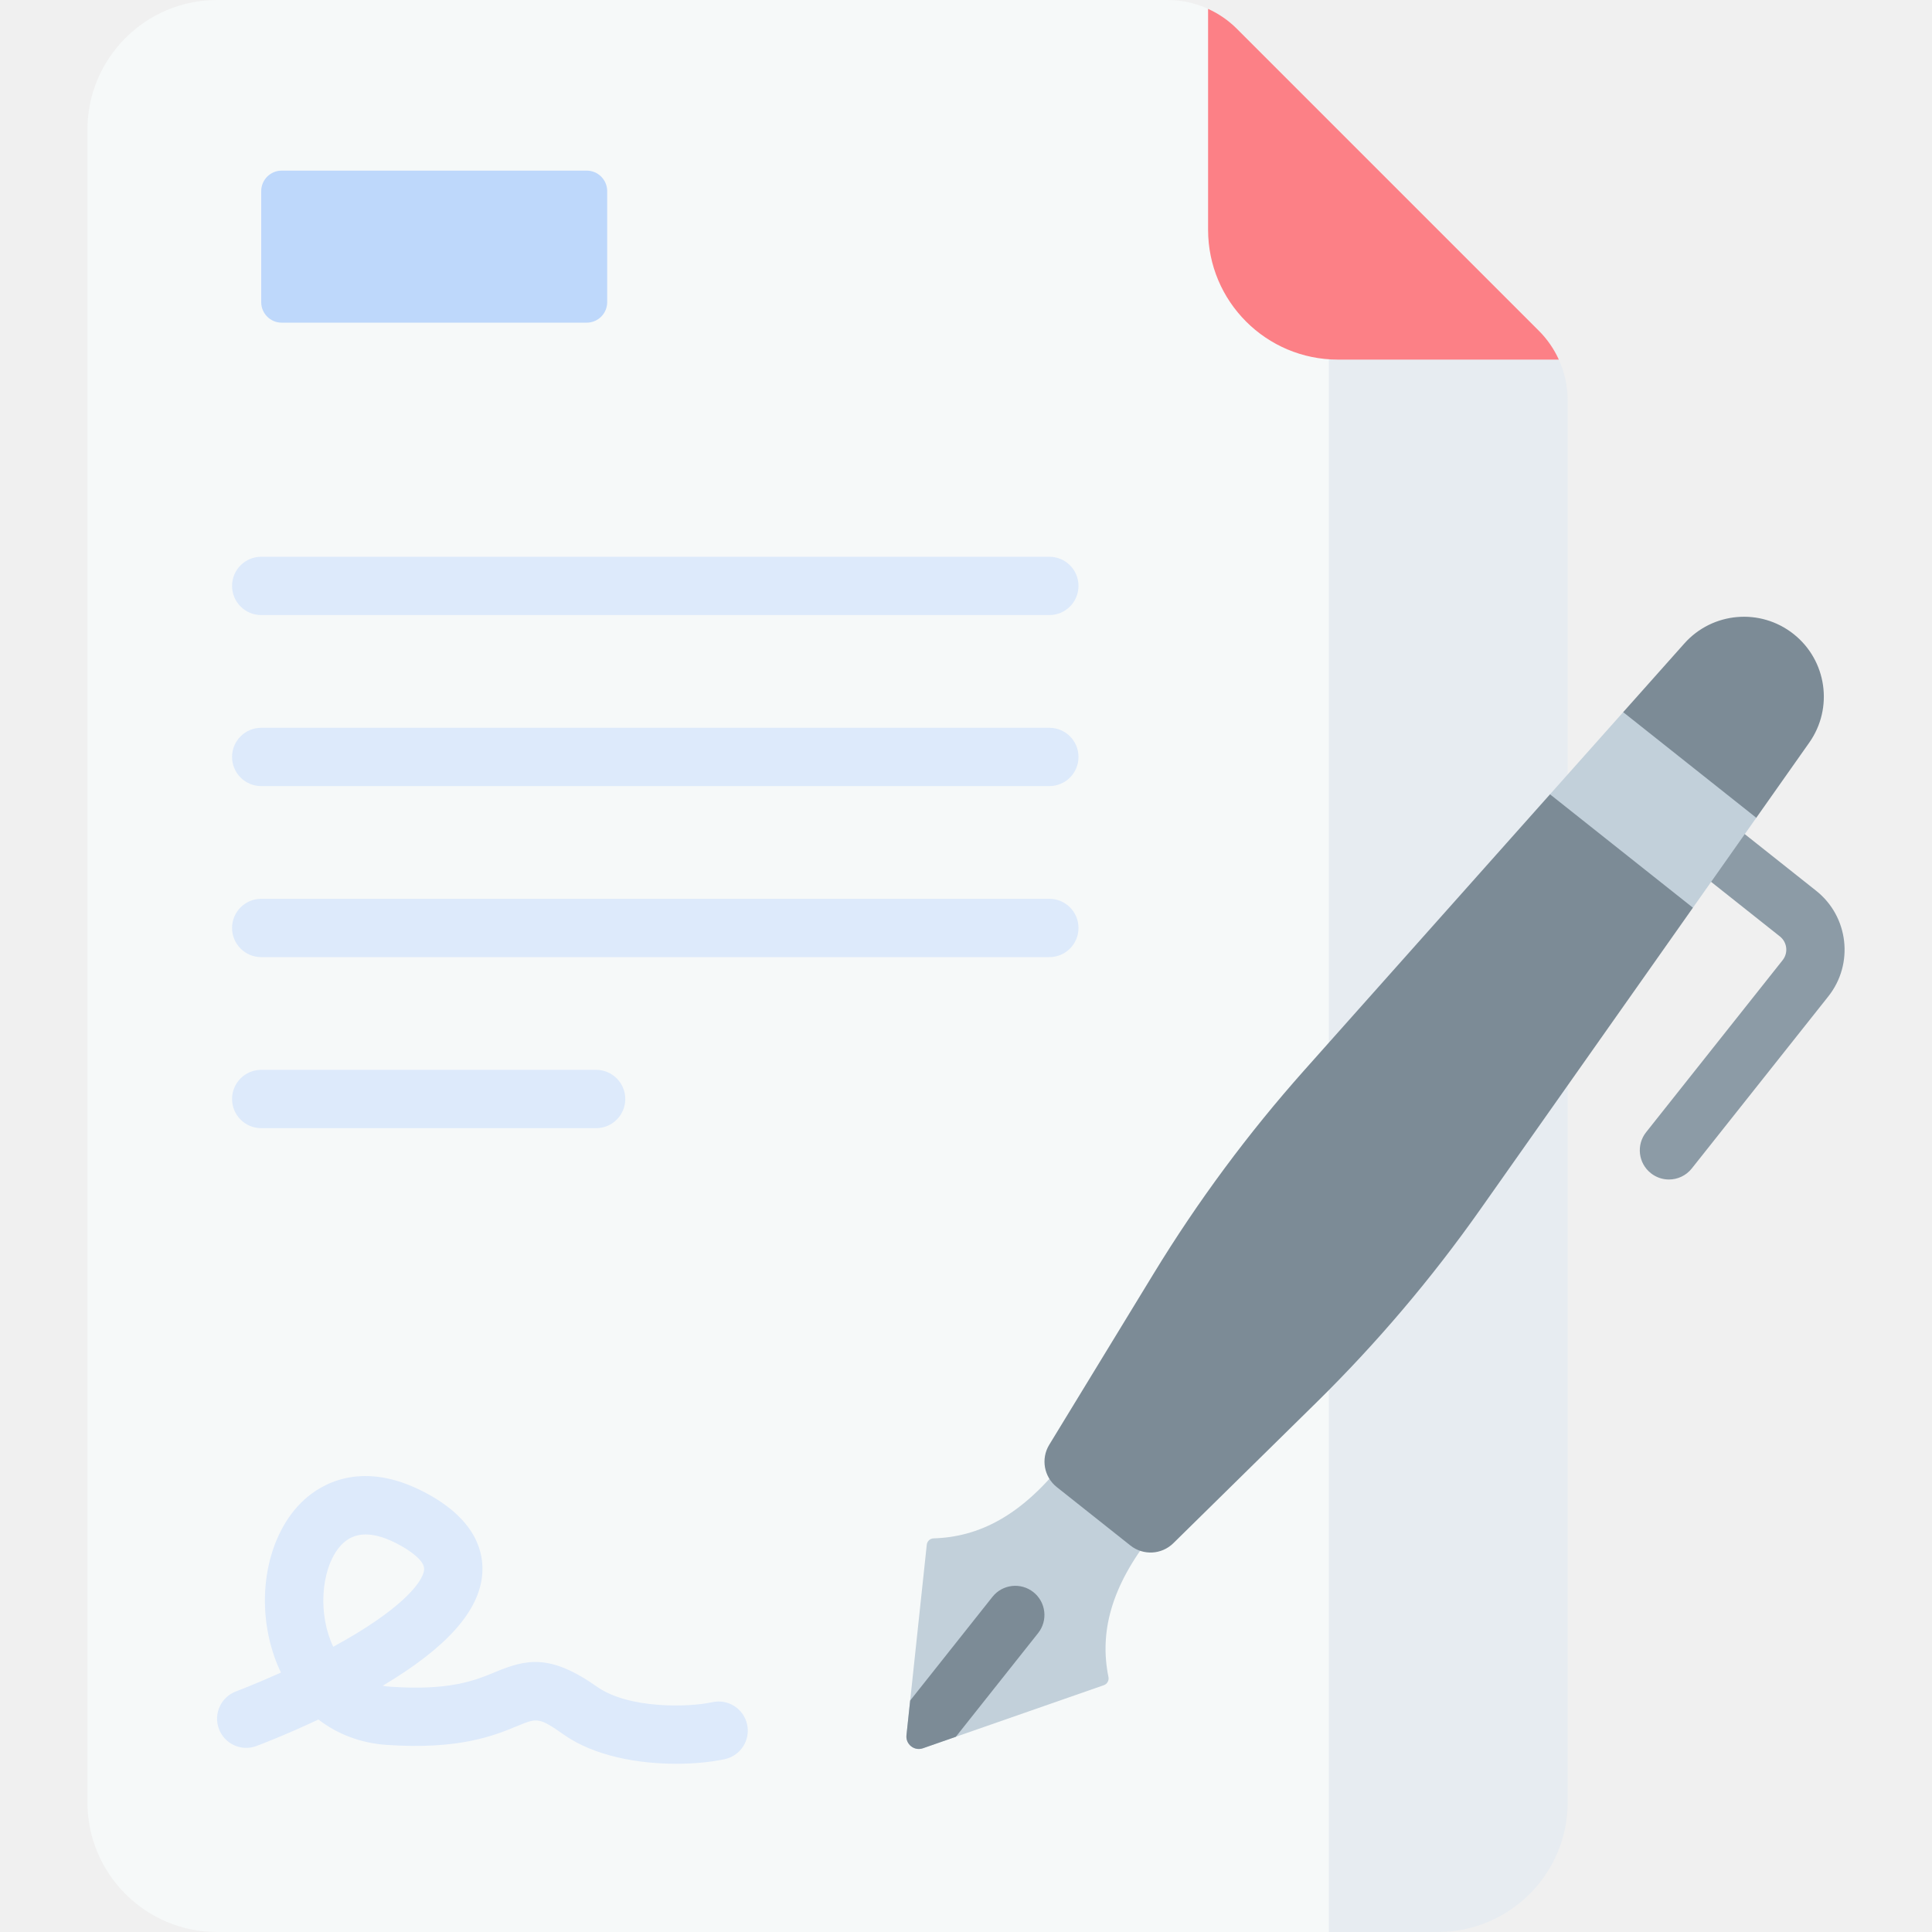
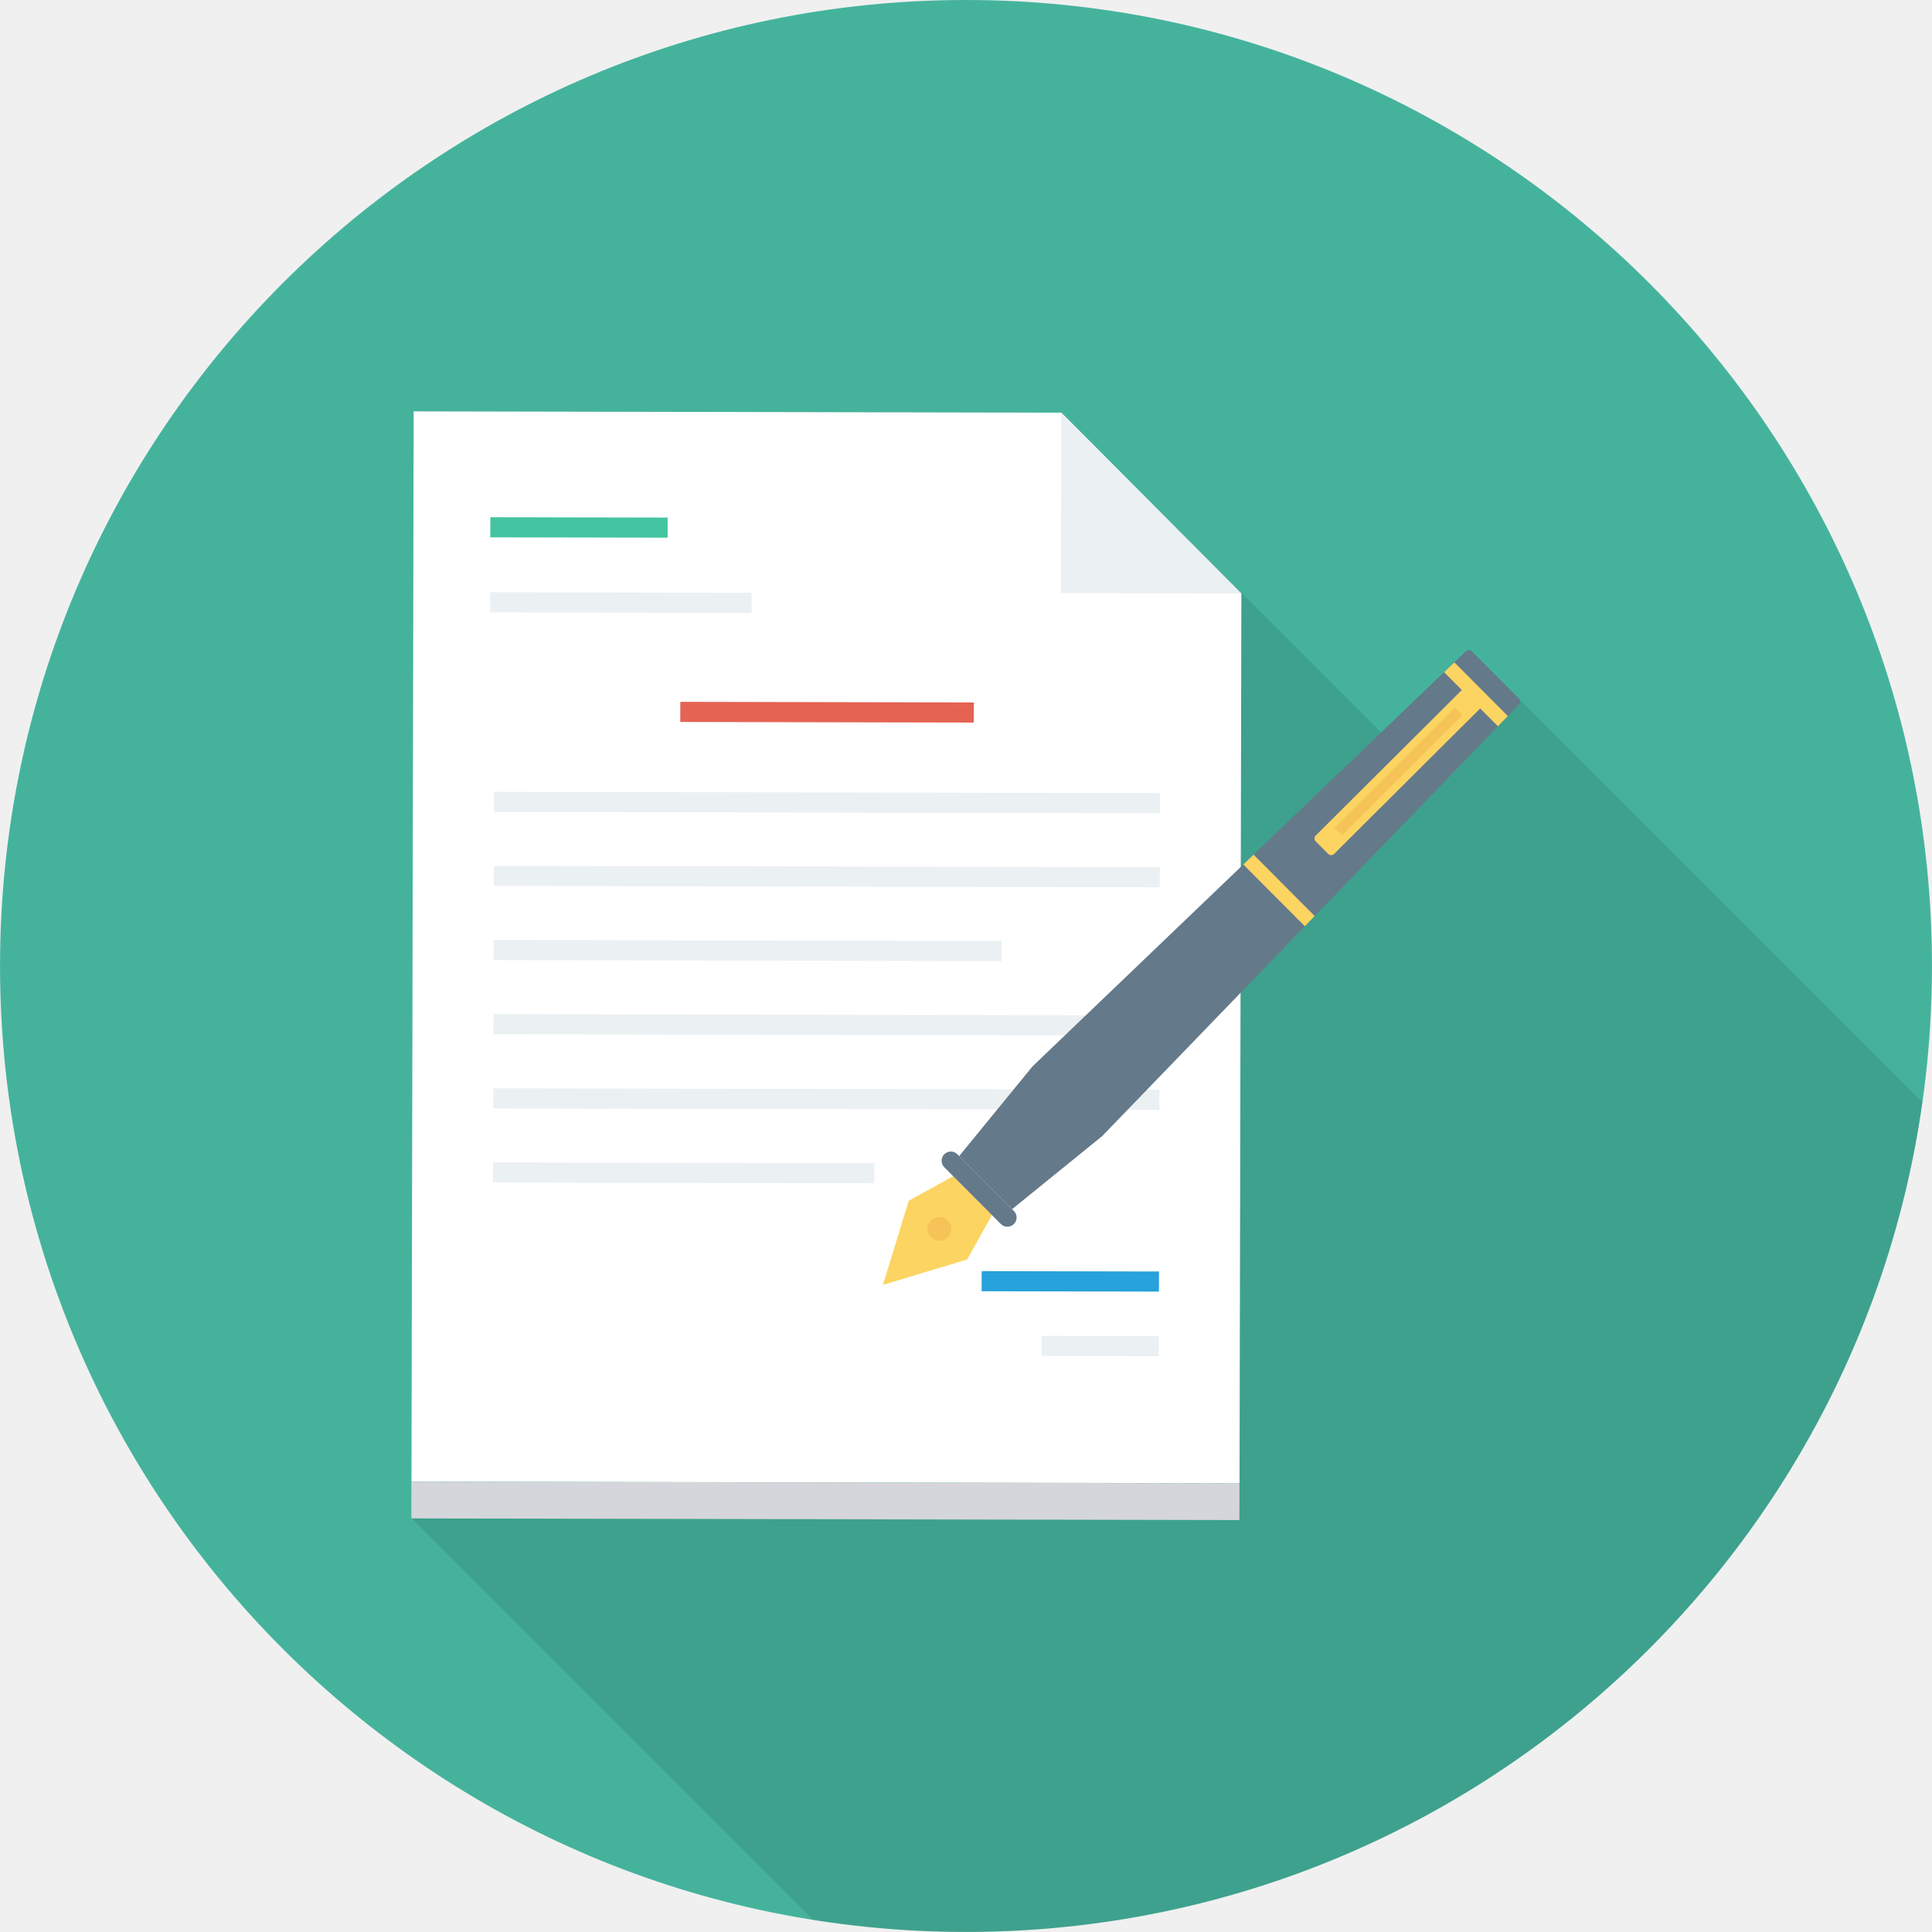
- <svg xmlns="http://www.w3.org/2000/svg" id="Capa_1" enable-background="new 0 0 512 512" height="512" viewBox="0 0 512 512" width="512">
+ <svg xmlns="http://www.w3.org/2000/svg" version="1.1" id="Layer_1" x="0px" y="0px" viewBox="0 0 451.292 451.292" style="enable-background:new 0 0 451.292 451.292;" xml:space="preserve">
+   <ellipse style="fill:#45B39C;" cx="225.646" cy="225.639" rx="225.639" ry="225.639" />
+   <path style="opacity:0.1;enable-background:new    ;" d="M449.027,257.381L343.834,152.189c-0.41-0.41-1.075-0.41-1.434,0  l-2.662,2.509l-2.407,2.304l-14.717,14.108l-74.729-74.729L96.64,96.073l-0.512,250.01l-0.051,8.55l93.821,93.821  c11.496,1.83,23.275,2.813,35.282,2.837C339.184,451.525,433.561,367.159,449.027,257.381z" />
+   <rect x="96.104" y="346.289" transform="matrix(-1 -0.002 0.002 -1 384.9174 701.5483)" style="fill:#D5D6DB;" width="193.429" height="8.576" />
+   <polygon style="fill:#FFFFFF;" points="247.906,96.396 96.625,96.086 96.112,346.076 289.54,346.473 289.967,138.629 " />
+   <polygon style="fill:#EBF0F3;" points="247.82,138.543 289.967,138.629 247.906,96.396 " />
+   <rect x="132.886" y="102.487" transform="matrix(-0.002 1 -1 -0.002 258.7106 -11.7851)" style="fill:#44C4A1;" width="4.7" height="41.421" />
+   <rect x="247.65" y="278.587" transform="matrix(-0.002 1 -1 -0.002 549.8098 49.9114)" style="fill:#27A2DB;" width="4.7" height="41.421" />
+   <rect x="254.641" y="300.75" transform="matrix(-0.0021 1 -1 -0.0021 571.9559 58.0934)" style="fill:#EBF0F3;" width="4.7" height="27.372" />
+   <rect x="190.845" y="132.087" transform="matrix(-0.0021 1 -1 -0.0021 359.9605 -26.4838)" style="fill:#E56353;" width="4.7" height="68.562" />
  <g>
-     <g>
-       <g>
-         <g>
-           <g>
-             <g>
-               <g>
-                 <g>
-                   <g>
-                     <g>
-                       <g>
-                         <path d="m353.507 94.207c-17.877-1.237-31.999-16.121-31.999-34.313v-56.886c-3.712-1.956-7.875-3.008-12.148-3.008h-251.791c-19.001 0-34.405 15.404-34.405 34.406v443.189c0 19.002 15.404 34.406 34.406 34.406h295.938v-417.794z" fill="#f6f9f9" />
-                       </g>
-                       <path d="m352.155 94.085v417.915h28.893c19.002 0 34.406-15.404 34.406-34.406v-371.5c0-3.762-.819-7.437-2.348-10.796l-1.516-1.213z" fill="#e7ecf1" />
-                       <path d="m407.82 87.664-80.03-80.03c-2.228-2.228-4.821-4.005-7.634-5.286v58.544c0 19.002 15.404 34.406 34.406 34.406h58.544c-1.281-2.814-3.058-5.406-5.286-7.634z" fill="#fc8086" />
-                     </g>
-                   </g>
-                 </g>
-               </g>
-             </g>
-           </g>
-         </g>
-       </g>
-     </g>
-     <g>
-       <g>
-         <g>
-           <g>
-             <g>
-               <g>
-                 <g>
-                   <path d="m442.286 312.579c-1.683 0-3.377-.547-4.798-1.675-3.342-2.652-3.902-7.512-1.25-10.855l36.186-45.604c1.529-1.928 1.205-4.741-.722-6.271l-36.8-29.2c-3.342-2.652-3.902-7.512-1.25-10.855 2.652-3.344 7.512-3.902 10.855-1.25l36.799 29.199c8.603 6.824 10.048 19.377 3.223 27.98l-36.187 45.605c-1.524 1.924-3.779 2.926-6.056 2.926z" fill="#8c9ba6" />
-                 </g>
-                 <g>
-                   <path d="m305.376 406.628-23.772-18.862c-11.093 13.98-22.255 19.572-34.177 19.915-.944.027-1.722.747-1.822 1.686l-5.38 50.489c-.256 2.4 2.075 4.249 4.354 3.454l47.945-16.716c.891-.311 1.416-1.232 1.228-2.157-2.377-11.688.531-23.829 11.624-37.809z" fill="#c2d0da" />
-                   <g fill="#7c8b96">
-                     <path d="m447.564 227.577-23.064-18.3-13.731 1.226-65.074 73.069c-14.908 16.739-28.278 34.786-39.951 53.921l-27.686 45.388c-2.26 3.704-1.404 8.512 1.995 11.209l19.517 15.486c3.399 2.697 8.276 2.438 11.369-.605l37.907-37.278c15.982-15.717 30.517-32.84 43.429-51.162l56.365-79.98z" />
-                     <path d="m475.326 168.031c-8.791-6.975-21.498-5.877-28.962 2.504l-16.205 18.196-.467 10.573 24.761 19.647 10.981-2.23 14.036-19.917c6.465-9.173 4.647-21.798-4.144-28.773z" />
-                   </g>
-                 </g>
-                 <path d="m410.768 210.503 37.871 30.049 16.796-23.832-35.276-27.99z" fill="#c2d0da" />
-               </g>
-               <path d="m275.112 432.788c2.653-3.343 2.093-8.203-1.249-10.855-3.343-2.653-8.203-2.094-10.855 1.25l-21.804 27.479-.98 9.194c-.256 2.4 2.075 4.249 4.354 3.454l8.731-3.044z" fill="#7c8b96" />
-             </g>
-           </g>
-           <g>
-             <path d="m179.206 467.418c-9.847 0-21.573-1.918-29.874-7.774-6.518-4.597-7.056-4.375-12.202-2.247-6.125 2.532-15.381 6.359-34.731 5.013-6.83-.475-12.967-2.825-18.01-6.722-9.026 4.244-16.029 6.874-16.434 7.025-3.997 1.494-8.446-.537-9.94-4.533-1.493-3.996.535-8.447 4.531-9.942.08-.03 5.065-1.904 11.904-4.989-.827-1.714-1.545-3.524-2.147-5.426-4.911-15.513-.969-32.875 9.373-41.284 5.008-4.071 15.843-9.532 32.148-.368 12.359 6.947 14.424 15.235 13.98 20.965-.759 9.787-9.412 19.506-26.402 29.611.661.114 1.351.198 2.07.248 15.727 1.096 22.396-1.662 27.754-3.877 8.182-3.383 14.482-4.939 27.013 3.901 8.228 5.803 23.96 5.518 30.555 4.075 4.171-.912 8.287 1.728 9.199 5.896.912 4.169-1.728 8.287-5.896 9.199-3.337.73-7.871 1.229-12.891 1.229zm-82.291-60.769c-2.116 0-3.949.626-5.489 1.878-5.344 4.345-7.313 15.394-4.389 24.63.309.976.725 2.089 1.28 3.251.084-.046.17-.093.254-.138 17.151-9.35 23.556-16.795 23.829-20.33.19-2.462-4.234-5.226-6.145-6.3-3.548-1.993-6.669-2.991-9.34-2.991z" fill="#ddeafb" />
-           </g>
-         </g>
-         <g>
-           <g>
-             <path d="m278.089 162.999h-208.864c-4.267 0-7.726-3.459-7.726-7.726s3.459-7.726 7.726-7.726h208.864c4.268 0 7.726 3.459 7.726 7.726s-3.458 7.726-7.726 7.726z" fill="#ddeafb" />
-           </g>
-           <g>
-             <path d="m278.089 208.324h-208.864c-4.267 0-7.726-3.459-7.726-7.726s3.459-7.726 7.726-7.726h208.864c4.268 0 7.726 3.459 7.726 7.726s-3.458 7.726-7.726 7.726z" fill="#ddeafb" />
-           </g>
-           <g>
-             <path d="m278.089 253.648h-208.864c-4.267 0-7.726-3.459-7.726-7.726s3.459-7.726 7.726-7.726h208.864c4.268 0 7.726 3.459 7.726 7.726s-3.458 7.726-7.726 7.726z" fill="#ddeafb" />
-           </g>
-           <g>
-             <path d="m157.978 298.973h-88.753c-4.267 0-7.726-3.459-7.726-7.726s3.459-7.726 7.726-7.726h88.753c4.267 0 7.726 3.459 7.726 7.726s-3.459 7.726-7.726 7.726z" fill="#ddeafb" />
-           </g>
-         </g>
-         <path d="m155.48 85.509h-80.824c-3 0-5.431-2.432-5.431-5.431v-29.429c0-3 2.432-5.431 5.431-5.431h80.824c3 0 5.431 2.432 5.431 5.431v29.429c0 2.999-2.432 5.431-5.431 5.431z" fill="#bed8fb" />
-       </g>
-     </g>
+     <rect x="190.802" y="109.662" transform="matrix(-0.002 1 -1 -0.002 380.9996 -5.3145)" style="fill:#EBF0F3;" width="4.7" height="155.582" />
+     <rect x="190.766" y="126.951" transform="matrix(-0.002 1 -1 -0.002 398.2534 12.0468)" style="fill:#EBF0F3;" width="4.7" height="155.582" />
+     <rect x="172.278" y="162.681" transform="matrix(-0.002 1 -1 -0.002 397.0073 47.8495)" style="fill:#EBF0F3;" width="4.7" height="118.682" />
+     <rect x="190.714" y="161.582" transform="matrix(-0.002 1 -1 -0.002 432.833 46.8001)" style="fill:#EBF0F3;" width="4.7" height="155.582" />
+     <rect x="190.663" y="178.924" transform="matrix(-0.002 1 -1 -0.002 450.1226 64.228)" style="fill:#EBF0F3;" width="4.7" height="155.582" />
+     <rect x="157.343" y="229.404" transform="matrix(-0.002 1 -1 -0.002 433.9625 114.8116)" style="fill:#EBF0F3;" width="4.7" height="89.078" />
+     <rect x="142.7" y="110.223" transform="matrix(-0.0021 1 -1 -0.0021 286.1095 -3.9979)" style="fill:#EBF0F3;" width="4.7" height="61.077" />
  </g>
+   <path style="fill:#64798A;" d="M257.435,265.399l97.327-100.786c0.393-0.407,0.388-1.054-0.011-1.455l-10.921-10.965  c-0.399-0.401-1.046-0.409-1.454-0.018l-101.185,96.912l0,0l-17.138,20.954l12.358,12.408L257.435,265.399L257.435,265.399z" />
+   <polygon style="fill:#FCD462;" points="222.65,274.74 212.267,280.485 206.246,300.134 225.92,294.194 231.706,283.834 " />
+   <ellipse style="fill:#F6C358;" cx="219.422" cy="287.053" rx="2.79" ry="2.79" />
+   <path style="fill:#64798A;" d="M236.833,282.875l-13.202-13.257c-0.84-0.843-2.204-0.846-3.047-0.006l0,0  c-0.843,0.84-0.846,2.204-0.006,3.047l13.203,13.257c0.84,0.843,2.204,0.846,3.047,0.006l0,0  C237.67,285.083,237.673,283.718,236.833,282.875z" />
+   <g>
+     <polygon style="fill:#FCD462;" points="307.097,213.971 292.822,199.638 290.423,201.936 304.789,216.361  " />
+     <path style="fill:#FCD462;" d="M352.208,167.258L339.72,154.72l-2.399,2.297l4.146,4.163l-34.133,33.993   c-0.374,0.373-0.376,0.978-0.003,1.352l2.937,2.949c0.372,0.374,0.978,0.376,1.352,0.003l34.133-33.993l4.146,4.163   L352.208,167.258z" />
+   </g>
+   <rect x="306.792" y="178.94" transform="matrix(-0.7086 0.7056 -0.7056 -0.7086 685.3005 77.387)" style="fill:#F6C358;" width="39.757" height="2.524" />
+   <g>
+ </g>
+   <g>
+ </g>
+   <g>
+ </g>
+   <g>
+ </g>
+   <g>
+ </g>
+   <g>
+ </g>
+   <g>
+ </g>
+   <g>
+ </g>
+   <g>
+ </g>
+   <g>
+ </g>
+   <g>
+ </g>
+   <g>
+ </g>
+   <g>
+ </g>
+   <g>
+ </g>
+   <g>
+ </g>
</svg>
